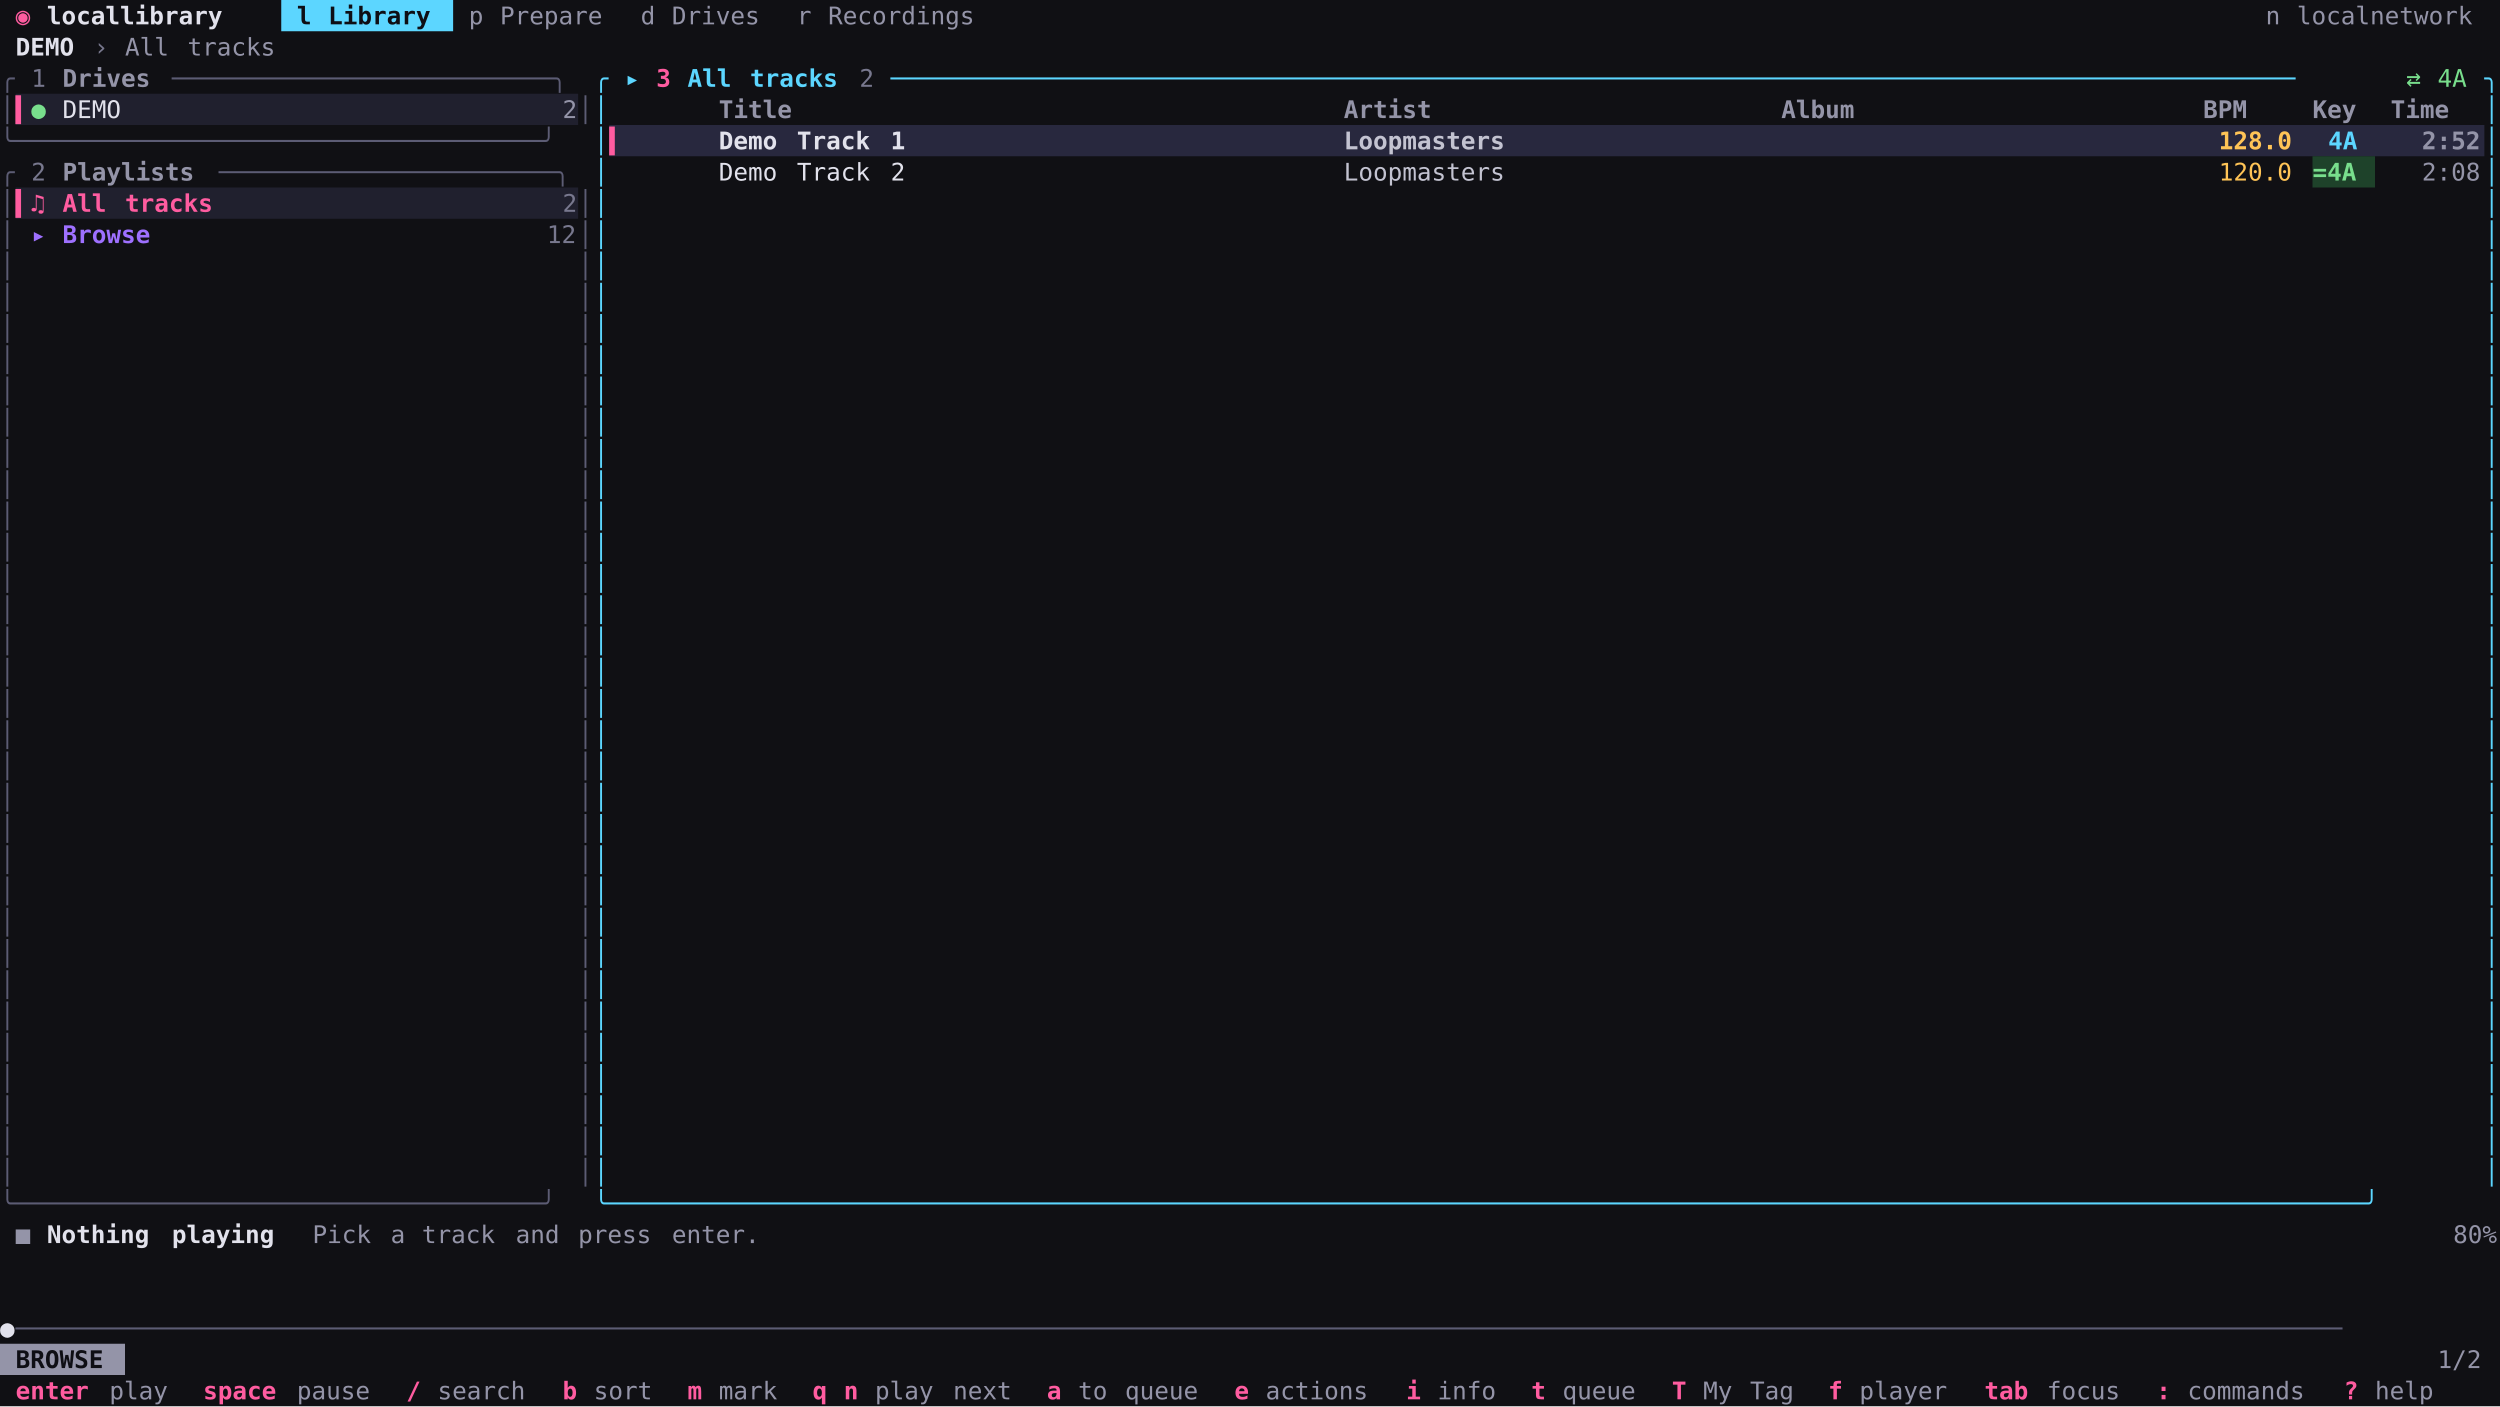
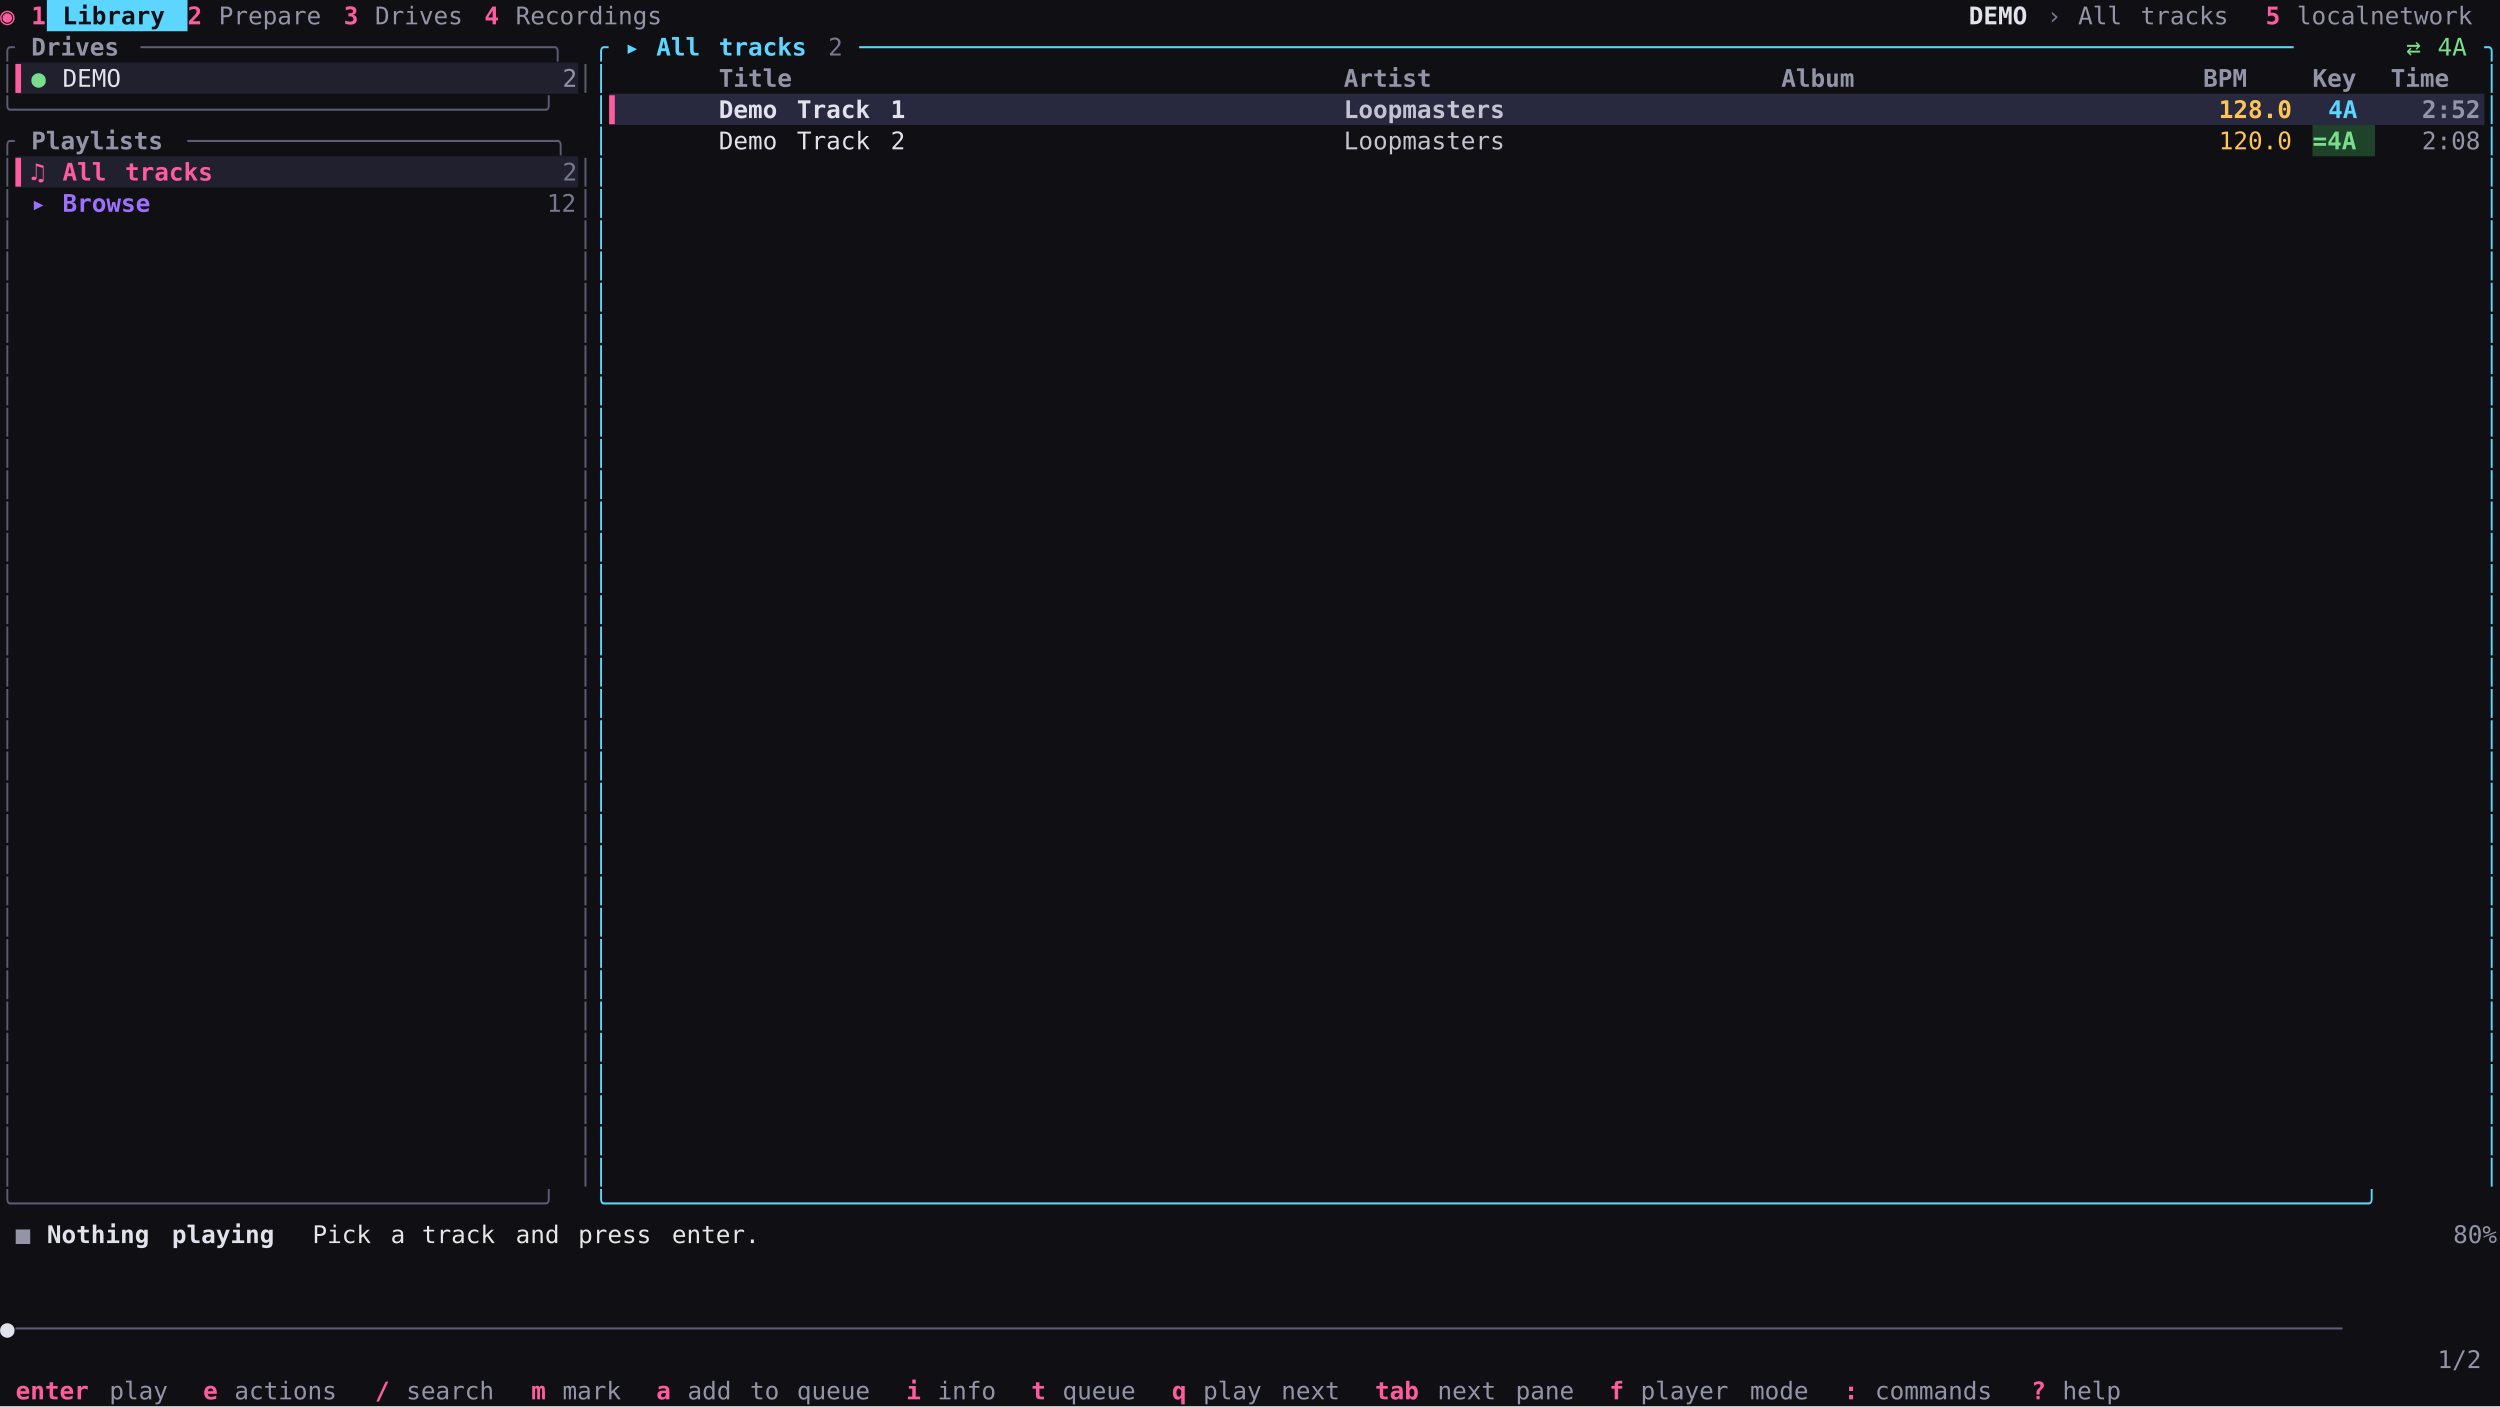
<svg xmlns="http://www.w3.org/2000/svg" viewBox="0 0 1440 810" width="1440" height="810" font-family="ui-monospace, Menlo, Consolas, monospace" font-size="14">
  <rect width="1440" height="810" fill="#101014" />
-   <rect x="162" y="0" width="99" height="18" fill="#5cd6ff" />
-   <text x="9" y="14" fill="#ff5ca0" font-weight="bold">◉</text>
-   <text x="27 36 45 54 63 72 81 90 99 108 117 126" y="14" fill="#e2e2ec" font-weight="bold">locallibrary</text>
-   <text x="171" y="14" fill="#0e0e14" font-weight="bold">l</text>
-   <text x="189 198 207 216 225 234 243" y="14" fill="#0e0e14" font-weight="bold">Library</text>
-   <text x="270" y="14" fill="#9494a8">p</text>
-   <text x="288 297 306 315 324 333 342" y="14" fill="#9494a8">Prepare</text>
-   <text x="369" y="14" fill="#9494a8">d</text>
-   <text x="387 396 405 414 423 432" y="14" fill="#9494a8">Drives</text>
-   <text x="459" y="14" fill="#9494a8">r</text>
-   <text x="477 486 495 504 513 522 531 540 549 558" y="14" fill="#9494a8">Recordings</text>
-   <text x="1305" y="14" fill="#9494a8">n</text>
+   <rect x="27" y="0" width="81" height="18" fill="#5cd6ff" />
+   <text x="0" y="14" fill="#ff5ca0" font-weight="bold">◉</text>
+   <text x="18" y="14" fill="#ff5ca0" font-weight="bold">1</text>
+   <text x="36 45 54 63 72 81 90" y="14" fill="#0e0e14" font-weight="bold">Library</text>
+   <text x="108" y="14" fill="#ff5ca0" font-weight="bold">2</text>
+   <text x="126 135 144 153 162 171 180" y="14" fill="#9494a8">Prepare</text>
+   <text x="198" y="14" fill="#ff5ca0" font-weight="bold">3</text>
+   <text x="216 225 234 243 252 261" y="14" fill="#9494a8">Drives</text>
+   <text x="279" y="14" fill="#ff5ca0" font-weight="bold">4</text>
+   <text x="297 306 315 324 333 342 351 360 369 378" y="14" fill="#9494a8">Recordings</text>
+   <text x="1134 1143 1152 1161" y="14" fill="#e2e2ec" font-weight="bold">DEMO</text>
+   <text x="1179" y="14" fill="#78788e">›</text>
+   <text x="1197 1206 1215" y="14" fill="#9494a8">All</text>
+   <text x="1233 1242 1251 1260 1269 1278" y="14" fill="#9494a8">tracks</text>
+   <text x="1305" y="14" fill="#ff5ca0" font-weight="bold">5</text>
  <text x="1323 1332 1341 1350 1359 1368 1377 1386 1395 1404 1413 1422" y="14" fill="#9494a8">localnetwork</text>
-   <text x="9 18 27 36" y="32" fill="#e2e2ec" font-weight="bold">DEMO</text>
-   <text x="54" y="32" fill="#78788e">›</text>
-   <text x="72 81 90" y="32" fill="#9494a8">All</text>
-   <text x="108 117 126 135 144 153" y="32" fill="#9494a8">tracks</text>
-   <text x="0" y="50" fill="#5c5c74">╭</text>
-   <text x="18" y="50" fill="#78788e">1</text>
-   <text x="36 45 54 63 72 81" y="50" fill="#9494a8" font-weight="bold">Drives</text>
-   <text x="99 108 117 126 135 144 153 162 171 180 189 198 207 216 225 234 243 252 261 270 279 288 297 306 315 324 333" y="50" fill="#5c5c74">──────────────────────────╮</text>
-   <text x="342" y="50" fill="#5cd6ff">╭</text>
-   <text x="360" y="50" fill="#5cd6ff" font-weight="bold">▸</text>
-   <text x="378" y="50" fill="#ff5ca0" font-weight="bold">3</text>
-   <text x="396 405 414" y="50" fill="#5cd6ff" font-weight="bold">All</text>
-   <text x="432 441 450 459 468 477" y="50" fill="#5cd6ff" font-weight="bold">tracks</text>
-   <text x="495" y="50" fill="#78788e">2</text>
-   <text x="513 522 531 540 549 558 567 576 585 594 603 612 621 630 639 648 657 666 675 684 693 702 711 720 729 738 747 756 765 774 783 792 801 810 819 828 837 846 855 864 873 882 891 900 909 918 927 936 945 954 963 972 981 990 999 1008 1017 1026 1035 1044 1053 1062 1071 1080 1089 1098 1107 1116 1125 1134 1143 1152 1161 1170 1179 1188 1197 1206 1215 1224 1233 1242 1251 1260 1269 1278 1287 1296 1305 1314 1323 1332 1341 1350 1359 1368" y="50" fill="#5cd6ff">────────────────────────────────────────────────────────────────────────────────────────────────</text>
-   <text x="1386" y="50" fill="#78de8c">⇄</text>
-   <text x="1404 1413" y="50" fill="#78de8c">4A</text>
-   <text x="1431" y="50" fill="#5cd6ff">╮</text>
-   <rect x="9" y="54" width="324" height="18" fill="#20202e" />
-   <text x="0" y="68" fill="#5c5c74">│</text>
-   <text x="9" y="68" fill="#ff5ca0">▍</text>
-   <text x="18" y="68" fill="#78de8c">●</text>
-   <text x="36 45 54 63" y="68" fill="#e2e2ec">DEMO</text>
-   <text x="324" y="68" fill="#9494a8">2</text>
-   <text x="333" y="68" fill="#5c5c74">│</text>
+   <text x="0" y="32" fill="#5c5c74">╭</text>
+   <text x="18 27 36 45 54 63" y="32" fill="#9494a8" font-weight="bold">Drives</text>
+   <text x="81 90 99 108 117 126 135 144 153 162 171 180 189 198 207 216 225 234 243 252 261 270 279 288 297 306 315 324 333" y="32" fill="#5c5c74">────────────────────────────╮</text>
+   <text x="342" y="32" fill="#5cd6ff">╭</text>
+   <text x="360" y="32" fill="#5cd6ff" font-weight="bold">▸</text>
+   <text x="378 387 396" y="32" fill="#5cd6ff" font-weight="bold">All</text>
+   <text x="414 423 432 441 450 459" y="32" fill="#5cd6ff" font-weight="bold">tracks</text>
+   <text x="477" y="32" fill="#78788e">2</text>
+   <text x="495 504 513 522 531 540 549 558 567 576 585 594 603 612 621 630 639 648 657 666 675 684 693 702 711 720 729 738 747 756 765 774 783 792 801 810 819 828 837 846 855 864 873 882 891 900 909 918 927 936 945 954 963 972 981 990 999 1008 1017 1026 1035 1044 1053 1062 1071 1080 1089 1098 1107 1116 1125 1134 1143 1152 1161 1170 1179 1188 1197 1206 1215 1224 1233 1242 1251 1260 1269 1278 1287 1296 1305 1314 1323 1332 1341 1350 1359 1368" y="32" fill="#5cd6ff">──────────────────────────────────────────────────────────────────────────────────────────────────</text>
+   <text x="1386" y="32" fill="#78de8c">⇄</text>
+   <text x="1404 1413" y="32" fill="#78de8c">4A</text>
+   <text x="1431" y="32" fill="#5cd6ff">╮</text>
+   <rect x="9" y="36" width="324" height="18" fill="#20202e" />
+   <text x="0" y="50" fill="#5c5c74">│</text>
+   <text x="9" y="50" fill="#ff5ca0">▍</text>
+   <text x="18" y="50" fill="#78de8c">●</text>
+   <text x="36 45 54 63" y="50" fill="#e2e2ec">DEMO</text>
+   <text x="324" y="50" fill="#9494a8">2</text>
+   <text x="333" y="50" fill="#5c5c74">│</text>
+   <text x="342" y="50" fill="#5cd6ff">│</text>
+   <text x="414 423 432 441 450" y="50" fill="#9494a8" font-weight="bold">Title</text>
+   <text x="774 783 792 801 810 819" y="50" fill="#9494a8" font-weight="bold">Artist</text>
+   <text x="1026 1035 1044 1053 1062" y="50" fill="#9494a8" font-weight="bold">Album</text>
+   <text x="1269 1278 1287" y="50" fill="#9494a8" font-weight="bold">BPM</text>
+   <text x="1332 1341 1350" y="50" fill="#9494a8" font-weight="bold">Key</text>
+   <text x="1377 1386 1395 1404" y="50" fill="#9494a8" font-weight="bold">Time</text>
+   <text x="1431" y="50" fill="#5cd6ff">│</text>
+   <rect x="351" y="54" width="1080" height="18" fill="#28283e" />
+   <text x="0 9 18 27 36 45 54 63 72 81 90 99 108 117 126 135 144 153 162 171 180 189 198 207 216 225 234 243 252 261 270 279 288 297 306 315 324 333" y="68" fill="#5c5c74">╰────────────────────────────────────╯</text>
  <text x="342" y="68" fill="#5cd6ff">│</text>
-   <text x="414 423 432 441 450" y="68" fill="#9494a8" font-weight="bold">Title</text>
-   <text x="774 783 792 801 810 819" y="68" fill="#9494a8" font-weight="bold">Artist</text>
-   <text x="1026 1035 1044 1053 1062" y="68" fill="#9494a8" font-weight="bold">Album</text>
-   <text x="1269 1278 1287" y="68" fill="#9494a8" font-weight="bold">BPM</text>
-   <text x="1332 1341 1350" y="68" fill="#9494a8" font-weight="bold">Key</text>
-   <text x="1377 1386 1395 1404" y="68" fill="#9494a8" font-weight="bold">Time</text>
+   <text x="351" y="68" fill="#ff5ca0" font-weight="bold">▍</text>
+   <text x="414 423 432 441" y="68" fill="#e2e2ec" font-weight="bold">Demo</text>
+   <text x="459 468 477 486 495" y="68" fill="#e2e2ec" font-weight="bold">Track</text>
+   <text x="513" y="68" fill="#e2e2ec" font-weight="bold">1</text>
+   <text x="774 783 792 801 810 819 828 837 846 855 864" y="68" fill="#c3c3d1" font-weight="bold">Loopmasters</text>
+   <text x="1278 1287 1296 1305 1314" y="68" fill="#ffc456" font-weight="bold">128.0</text>
+   <text x="1341 1350" y="68" fill="#5cd6ff" font-weight="bold">4A</text>
+   <text x="1395 1404 1413 1422" y="68" fill="#9494a8" font-weight="bold">2:52</text>
  <text x="1431" y="68" fill="#5cd6ff">│</text>
-   <rect x="351" y="72" width="1080" height="18" fill="#28283e" />
-   <text x="0 9 18 27 36 45 54 63 72 81 90 99 108 117 126 135 144 153 162 171 180 189 198 207 216 225 234 243 252 261 270 279 288 297 306 315 324 333" y="86" fill="#5c5c74">╰────────────────────────────────────╯</text>
+   <rect x="1332" y="72" width="36" height="18" fill="#1e422a" />
+   <text x="0" y="86" fill="#5c5c74">╭</text>
+   <text x="18 27 36 45 54 63 72 81 90" y="86" fill="#9494a8" font-weight="bold">Playlists</text>
+   <text x="108 117 126 135 144 153 162 171 180 189 198 207 216 225 234 243 252 261 270 279 288 297 306 315 324 333" y="86" fill="#5c5c74">─────────────────────────╮</text>
  <text x="342" y="86" fill="#5cd6ff">│</text>
-   <text x="351" y="86" fill="#ff5ca0" font-weight="bold">▍</text>
-   <text x="414 423 432 441" y="86" fill="#e2e2ec" font-weight="bold">Demo</text>
-   <text x="459 468 477 486 495" y="86" fill="#e2e2ec" font-weight="bold">Track</text>
-   <text x="513" y="86" fill="#e2e2ec" font-weight="bold">1</text>
-   <text x="774 783 792 801 810 819 828 837 846 855 864" y="86" fill="#c3c3d1" font-weight="bold">Loopmasters</text>
-   <text x="1278 1287 1296 1305 1314" y="86" fill="#ffc456" font-weight="bold">128.0</text>
-   <text x="1341 1350" y="86" fill="#5cd6ff" font-weight="bold">4A</text>
-   <text x="1395 1404 1413 1422" y="86" fill="#9494a8" font-weight="bold">2:52</text>
+   <text x="414 423 432 441" y="86" fill="#e2e2ec">Demo</text>
+   <text x="459 468 477 486 495" y="86" fill="#e2e2ec">Track</text>
+   <text x="513" y="86" fill="#e2e2ec">2</text>
+   <text x="774 783 792 801 810 819 828 837 846 855 864" y="86" fill="#c3c3d1">Loopmasters</text>
+   <text x="1278 1287 1296 1305 1314" y="86" fill="#ffc456">120.0</text>
+   <text x="1332 1341 1350" y="86" fill="#78de8c" font-weight="bold">=4A</text>
+   <text x="1395 1404 1413 1422" y="86" fill="#9494a8">2:08</text>
  <text x="1431" y="86" fill="#5cd6ff">│</text>
-   <rect x="1332" y="90" width="36" height="18" fill="#1e422a" />
-   <text x="0" y="104" fill="#5c5c74">╭</text>
-   <text x="18" y="104" fill="#78788e">2</text>
-   <text x="36 45 54 63 72 81 90 99 108" y="104" fill="#9494a8" font-weight="bold">Playlists</text>
-   <text x="126 135 144 153 162 171 180 189 198 207 216 225 234 243 252 261 270 279 288 297 306 315 324 333" y="104" fill="#5c5c74">───────────────────────╮</text>
+   <rect x="9" y="90" width="324" height="18" fill="#20202e" />
+   <text x="0" y="104" fill="#5c5c74">│</text>
+   <text x="9 18" y="104" fill="#ff5ca0">▍♫</text>
+   <text x="36 45 54" y="104" fill="#ff5ca0" font-weight="bold">All</text>
+   <text x="72 81 90 99 108 117" y="104" fill="#ff5ca0" font-weight="bold">tracks</text>
+   <text x="324" y="104" fill="#78788e">2</text>
+   <text x="333" y="104" fill="#5c5c74">│</text>
  <text x="342" y="104" fill="#5cd6ff">│</text>
-   <text x="414 423 432 441" y="104" fill="#e2e2ec">Demo</text>
-   <text x="459 468 477 486 495" y="104" fill="#e2e2ec">Track</text>
-   <text x="513" y="104" fill="#e2e2ec">2</text>
-   <text x="774 783 792 801 810 819 828 837 846 855 864" y="104" fill="#c3c3d1">Loopmasters</text>
-   <text x="1278 1287 1296 1305 1314" y="104" fill="#ffc456">120.0</text>
-   <text x="1332 1341 1350" y="104" fill="#78de8c" font-weight="bold">=4A</text>
-   <text x="1395 1404 1413 1422" y="104" fill="#9494a8">2:08</text>
  <text x="1431" y="104" fill="#5cd6ff">│</text>
-   <rect x="9" y="108" width="324" height="18" fill="#20202e" />
  <text x="0" y="122" fill="#5c5c74">│</text>
-   <text x="9 18" y="122" fill="#ff5ca0">▍♫</text>
-   <text x="36 45 54" y="122" fill="#ff5ca0" font-weight="bold">All</text>
-   <text x="72 81 90 99 108 117" y="122" fill="#ff5ca0" font-weight="bold">tracks</text>
-   <text x="324" y="122" fill="#78788e">2</text>
+   <text x="18" y="122" fill="#9e70ff">▸</text>
+   <text x="36 45 54 63 72 81" y="122" fill="#9e70ff" font-weight="bold">Browse</text>
+   <text x="315 324" y="122" fill="#78788e">12</text>
  <text x="333" y="122" fill="#5c5c74">│</text>
  <text x="342" y="122" fill="#5cd6ff">│</text>
  <text x="1431" y="122" fill="#5cd6ff">│</text>
  <text x="0" y="140" fill="#5c5c74">│</text>
-   <text x="18" y="140" fill="#9e70ff">▸</text>
-   <text x="36 45 54 63 72 81" y="140" fill="#9e70ff" font-weight="bold">Browse</text>
-   <text x="315 324" y="140" fill="#78788e">12</text>
  <text x="333" y="140" fill="#5c5c74">│</text>
  <text x="342" y="140" fill="#5cd6ff">│</text>
  <text x="1431" y="140" fill="#5cd6ff">│</text>
  <text x="0" y="158" fill="#5c5c74">│</text>
  <text x="333" y="158" fill="#5c5c74">│</text>
  <text x="342" y="158" fill="#5cd6ff">│</text>
  <text x="1431" y="158" fill="#5cd6ff">│</text>
  <text x="0" y="176" fill="#5c5c74">│</text>
  <text x="333" y="176" fill="#5c5c74">│</text>
  <text x="342" y="176" fill="#5cd6ff">│</text>
  <text x="1431" y="176" fill="#5cd6ff">│</text>
  <text x="0" y="194" fill="#5c5c74">│</text>
  <text x="333" y="194" fill="#5c5c74">│</text>
  <text x="342" y="194" fill="#5cd6ff">│</text>
  <text x="1431" y="194" fill="#5cd6ff">│</text>
  <text x="0" y="212" fill="#5c5c74">│</text>
  <text x="333" y="212" fill="#5c5c74">│</text>
  <text x="342" y="212" fill="#5cd6ff">│</text>
  <text x="1431" y="212" fill="#5cd6ff">│</text>
  <text x="0" y="230" fill="#5c5c74">│</text>
  <text x="333" y="230" fill="#5c5c74">│</text>
  <text x="342" y="230" fill="#5cd6ff">│</text>
  <text x="1431" y="230" fill="#5cd6ff">│</text>
  <text x="0" y="248" fill="#5c5c74">│</text>
  <text x="333" y="248" fill="#5c5c74">│</text>
  <text x="342" y="248" fill="#5cd6ff">│</text>
  <text x="1431" y="248" fill="#5cd6ff">│</text>
  <text x="0" y="266" fill="#5c5c74">│</text>
  <text x="333" y="266" fill="#5c5c74">│</text>
  <text x="342" y="266" fill="#5cd6ff">│</text>
  <text x="1431" y="266" fill="#5cd6ff">│</text>
  <text x="0" y="284" fill="#5c5c74">│</text>
  <text x="333" y="284" fill="#5c5c74">│</text>
  <text x="342" y="284" fill="#5cd6ff">│</text>
  <text x="1431" y="284" fill="#5cd6ff">│</text>
  <text x="0" y="302" fill="#5c5c74">│</text>
  <text x="333" y="302" fill="#5c5c74">│</text>
  <text x="342" y="302" fill="#5cd6ff">│</text>
  <text x="1431" y="302" fill="#5cd6ff">│</text>
  <text x="0" y="320" fill="#5c5c74">│</text>
  <text x="333" y="320" fill="#5c5c74">│</text>
  <text x="342" y="320" fill="#5cd6ff">│</text>
  <text x="1431" y="320" fill="#5cd6ff">│</text>
  <text x="0" y="338" fill="#5c5c74">│</text>
  <text x="333" y="338" fill="#5c5c74">│</text>
  <text x="342" y="338" fill="#5cd6ff">│</text>
  <text x="1431" y="338" fill="#5cd6ff">│</text>
  <text x="0" y="356" fill="#5c5c74">│</text>
  <text x="333" y="356" fill="#5c5c74">│</text>
  <text x="342" y="356" fill="#5cd6ff">│</text>
  <text x="1431" y="356" fill="#5cd6ff">│</text>
  <text x="0" y="374" fill="#5c5c74">│</text>
  <text x="333" y="374" fill="#5c5c74">│</text>
  <text x="342" y="374" fill="#5cd6ff">│</text>
  <text x="1431" y="374" fill="#5cd6ff">│</text>
  <text x="0" y="392" fill="#5c5c74">│</text>
  <text x="333" y="392" fill="#5c5c74">│</text>
  <text x="342" y="392" fill="#5cd6ff">│</text>
  <text x="1431" y="392" fill="#5cd6ff">│</text>
  <text x="0" y="410" fill="#5c5c74">│</text>
  <text x="333" y="410" fill="#5c5c74">│</text>
  <text x="342" y="410" fill="#5cd6ff">│</text>
  <text x="1431" y="410" fill="#5cd6ff">│</text>
  <text x="0" y="428" fill="#5c5c74">│</text>
  <text x="333" y="428" fill="#5c5c74">│</text>
  <text x="342" y="428" fill="#5cd6ff">│</text>
  <text x="1431" y="428" fill="#5cd6ff">│</text>
  <text x="0" y="446" fill="#5c5c74">│</text>
  <text x="333" y="446" fill="#5c5c74">│</text>
  <text x="342" y="446" fill="#5cd6ff">│</text>
  <text x="1431" y="446" fill="#5cd6ff">│</text>
  <text x="0" y="464" fill="#5c5c74">│</text>
  <text x="333" y="464" fill="#5c5c74">│</text>
  <text x="342" y="464" fill="#5cd6ff">│</text>
  <text x="1431" y="464" fill="#5cd6ff">│</text>
  <text x="0" y="482" fill="#5c5c74">│</text>
  <text x="333" y="482" fill="#5c5c74">│</text>
  <text x="342" y="482" fill="#5cd6ff">│</text>
  <text x="1431" y="482" fill="#5cd6ff">│</text>
  <text x="0" y="500" fill="#5c5c74">│</text>
  <text x="333" y="500" fill="#5c5c74">│</text>
  <text x="342" y="500" fill="#5cd6ff">│</text>
  <text x="1431" y="500" fill="#5cd6ff">│</text>
  <text x="0" y="518" fill="#5c5c74">│</text>
  <text x="333" y="518" fill="#5c5c74">│</text>
  <text x="342" y="518" fill="#5cd6ff">│</text>
  <text x="1431" y="518" fill="#5cd6ff">│</text>
  <text x="0" y="536" fill="#5c5c74">│</text>
  <text x="333" y="536" fill="#5c5c74">│</text>
  <text x="342" y="536" fill="#5cd6ff">│</text>
  <text x="1431" y="536" fill="#5cd6ff">│</text>
  <text x="0" y="554" fill="#5c5c74">│</text>
  <text x="333" y="554" fill="#5c5c74">│</text>
  <text x="342" y="554" fill="#5cd6ff">│</text>
  <text x="1431" y="554" fill="#5cd6ff">│</text>
  <text x="0" y="572" fill="#5c5c74">│</text>
  <text x="333" y="572" fill="#5c5c74">│</text>
  <text x="342" y="572" fill="#5cd6ff">│</text>
  <text x="1431" y="572" fill="#5cd6ff">│</text>
  <text x="0" y="590" fill="#5c5c74">│</text>
  <text x="333" y="590" fill="#5c5c74">│</text>
  <text x="342" y="590" fill="#5cd6ff">│</text>
  <text x="1431" y="590" fill="#5cd6ff">│</text>
  <text x="0" y="608" fill="#5c5c74">│</text>
  <text x="333" y="608" fill="#5c5c74">│</text>
  <text x="342" y="608" fill="#5cd6ff">│</text>
  <text x="1431" y="608" fill="#5cd6ff">│</text>
  <text x="0" y="626" fill="#5c5c74">│</text>
  <text x="333" y="626" fill="#5c5c74">│</text>
  <text x="342" y="626" fill="#5cd6ff">│</text>
  <text x="1431" y="626" fill="#5cd6ff">│</text>
  <text x="0" y="644" fill="#5c5c74">│</text>
  <text x="333" y="644" fill="#5c5c74">│</text>
  <text x="342" y="644" fill="#5cd6ff">│</text>
  <text x="1431" y="644" fill="#5cd6ff">│</text>
  <text x="0" y="662" fill="#5c5c74">│</text>
  <text x="333" y="662" fill="#5c5c74">│</text>
  <text x="342" y="662" fill="#5cd6ff">│</text>
  <text x="1431" y="662" fill="#5cd6ff">│</text>
  <text x="0" y="680" fill="#5c5c74">│</text>
  <text x="333" y="680" fill="#5c5c74">│</text>
  <text x="342" y="680" fill="#5cd6ff">│</text>
  <text x="1431" y="680" fill="#5cd6ff">│</text>
  <text x="0 9 18 27 36 45 54 63 72 81 90 99 108 117 126 135 144 153 162 171 180 189 198 207 216 225 234 243 252 261 270 279 288 297 306 315 324 333" y="698" fill="#5c5c74">╰────────────────────────────────────╯</text>
  <text x="342 351 360 369 378 387 396 405 414 423 432 441 450 459 468 477 486 495 504 513 522 531 540 549 558 567 576 585 594 603 612 621 630 639 648 657 666 675 684 693 702 711 720 729 738 747 756 765 774 783 792 801 810 819 828 837 846 855 864 873 882 891 900 909 918 927 936 945 954 963 972 981 990 999 1008 1017 1026 1035 1044 1053 1062 1071 1080 1089 1098 1107 1116 1125 1134 1143 1152 1161 1170 1179 1188 1197 1206 1215 1224 1233 1242 1251 1260 1269 1278 1287 1296 1305 1314 1323 1332 1341 1350 1359 1368 1377 1386 1395 1404 1413 1422 1431" y="698" fill="#5cd6ff">╰────────────────────────────────────────────────────────────────────────────────────────────────────────────────────────╯</text>
  <text x="9" y="716" fill="#9494a8">■</text>
  <text x="27 36 45 54 63 72 81" y="716" fill="#e2e2ec" font-weight="bold">Nothing</text>
  <text x="99 108 117 126 135 144 153" y="716" fill="#e2e2ec" font-weight="bold">playing</text>
-   <text x="180 189 198 207" y="716" fill="#9494a8">Pick</text>
-   <text x="225" y="716" fill="#9494a8">a</text>
-   <text x="243 252 261 270 279" y="716" fill="#9494a8">track</text>
-   <text x="297 306 315" y="716" fill="#9494a8">and</text>
-   <text x="333 342 351 360 369" y="716" fill="#9494a8">press</text>
-   <text x="387 396 405 414 423 432" y="716" fill="#9494a8">enter.</text>
+   <text x="180 189 198 207" y="716" fill="#e6e6e6">Pick</text>
+   <text x="225" y="716" fill="#e6e6e6">a</text>
+   <text x="243 252 261 270 279" y="716" fill="#e6e6e6">track</text>
+   <text x="297 306 315" y="716" fill="#e6e6e6">and</text>
+   <text x="333 342 351 360 369" y="716" fill="#e6e6e6">press</text>
+   <text x="387 396 405 414 423 432" y="716" fill="#e6e6e6">enter.</text>
  <text x="1413 1422 1431" y="716" fill="#9494a8">80%</text>
  <text x="0" y="770" fill="#e2e2ec">●</text>
  <text x="9 18 27 36 45 54 63 72 81 90 99 108 117 126 135 144 153 162 171 180 189 198 207 216 225 234 243 252 261 270 279 288 297 306 315 324 333 342 351 360 369 378 387 396 405 414 423 432 441 450 459 468 477 486 495 504 513 522 531 540 549 558 567 576 585 594 603 612 621 630 639 648 657 666 675 684 693 702 711 720 729 738 747 756 765 774 783 792 801 810 819 828 837 846 855 864 873 882 891 900 909 918 927 936 945 954 963 972 981 990 999 1008 1017 1026 1035 1044 1053 1062 1071 1080 1089 1098 1107 1116 1125 1134 1143 1152 1161 1170 1179 1188 1197 1206 1215 1224 1233 1242 1251 1260 1269 1278 1287 1296 1305 1314 1323 1332 1341 1350 1359 1368 1377 1386 1395 1404 1413 1422 1431" y="770" fill="#5c5c74">───────────────────────────────────────────────────────────────────────────────────────────────────────────────────────────────────────────────────────────────</text>
-   <rect x="0" y="774" width="72" height="18" fill="#9494a8" />
-   <text x="9 18 27 36 45 54" y="788" fill="#0e0e14" font-weight="bold">BROWSE</text>
  <text x="1404 1413 1422" y="788" fill="#9494a8">1/2</text>
  <text x="9 18 27 36 45" y="806" fill="#ff5ca0" font-weight="bold">enter</text>
  <text x="63 72 81 90" y="806" fill="#9494a8">play</text>
-   <text x="117 126 135 144 153" y="806" fill="#ff5ca0" font-weight="bold">space</text>
-   <text x="171 180 189 198 207" y="806" fill="#9494a8">pause</text>
-   <text x="234" y="806" fill="#ff5ca0" font-weight="bold">/</text>
-   <text x="252 261 270 279 288 297" y="806" fill="#9494a8">search</text>
-   <text x="324" y="806" fill="#ff5ca0" font-weight="bold">b</text>
-   <text x="342 351 360 369" y="806" fill="#9494a8">sort</text>
-   <text x="396" y="806" fill="#ff5ca0" font-weight="bold">m</text>
-   <text x="414 423 432 441" y="806" fill="#9494a8">mark</text>
-   <text x="468" y="806" fill="#ff5ca0" font-weight="bold">q</text>
-   <text x="486" y="806" fill="#ff5ca0" font-weight="bold">n</text>
-   <text x="504 513 522 531" y="806" fill="#9494a8">play</text>
-   <text x="549 558 567 576" y="806" fill="#9494a8">next</text>
-   <text x="603" y="806" fill="#ff5ca0" font-weight="bold">a</text>
-   <text x="621 630" y="806" fill="#9494a8">to</text>
-   <text x="648 657 666 675 684" y="806" fill="#9494a8">queue</text>
-   <text x="711" y="806" fill="#ff5ca0" font-weight="bold">e</text>
-   <text x="729 738 747 756 765 774 783" y="806" fill="#9494a8">actions</text>
-   <text x="810" y="806" fill="#ff5ca0" font-weight="bold">i</text>
-   <text x="828 837 846 855" y="806" fill="#9494a8">info</text>
-   <text x="882" y="806" fill="#ff5ca0" font-weight="bold">t</text>
-   <text x="900 909 918 927 936" y="806" fill="#9494a8">queue</text>
-   <text x="963" y="806" fill="#ff5ca0" font-weight="bold">T</text>
-   <text x="981 990" y="806" fill="#9494a8">My</text>
-   <text x="1008 1017 1026" y="806" fill="#9494a8">Tag</text>
-   <text x="1053" y="806" fill="#ff5ca0" font-weight="bold">f</text>
-   <text x="1071 1080 1089 1098 1107 1116" y="806" fill="#9494a8">player</text>
-   <text x="1143 1152 1161" y="806" fill="#ff5ca0" font-weight="bold">tab</text>
-   <text x="1179 1188 1197 1206 1215" y="806" fill="#9494a8">focus</text>
-   <text x="1242" y="806" fill="#ff5ca0" font-weight="bold">:</text>
-   <text x="1260 1269 1278 1287 1296 1305 1314 1323" y="806" fill="#9494a8">commands</text>
-   <text x="1350" y="806" fill="#ff5ca0" font-weight="bold">?</text>
-   <text x="1368 1377 1386 1395" y="806" fill="#9494a8">help</text>
+   <text x="117" y="806" fill="#ff5ca0" font-weight="bold">e</text>
+   <text x="135 144 153 162 171 180 189" y="806" fill="#9494a8">actions</text>
+   <text x="216" y="806" fill="#ff5ca0" font-weight="bold">/</text>
+   <text x="234 243 252 261 270 279" y="806" fill="#9494a8">search</text>
+   <text x="306" y="806" fill="#ff5ca0" font-weight="bold">m</text>
+   <text x="324 333 342 351" y="806" fill="#9494a8">mark</text>
+   <text x="378" y="806" fill="#ff5ca0" font-weight="bold">a</text>
+   <text x="396 405 414" y="806" fill="#9494a8">add</text>
+   <text x="432 441" y="806" fill="#9494a8">to</text>
+   <text x="459 468 477 486 495" y="806" fill="#9494a8">queue</text>
+   <text x="522" y="806" fill="#ff5ca0" font-weight="bold">i</text>
+   <text x="540 549 558 567" y="806" fill="#9494a8">info</text>
+   <text x="594" y="806" fill="#ff5ca0" font-weight="bold">t</text>
+   <text x="612 621 630 639 648" y="806" fill="#9494a8">queue</text>
+   <text x="675" y="806" fill="#ff5ca0" font-weight="bold">q</text>
+   <text x="693 702 711 720" y="806" fill="#9494a8">play</text>
+   <text x="738 747 756 765" y="806" fill="#9494a8">next</text>
+   <text x="792 801 810" y="806" fill="#ff5ca0" font-weight="bold">tab</text>
+   <text x="828 837 846 855" y="806" fill="#9494a8">next</text>
+   <text x="873 882 891 900" y="806" fill="#9494a8">pane</text>
+   <text x="927" y="806" fill="#ff5ca0" font-weight="bold">f</text>
+   <text x="945 954 963 972 981 990" y="806" fill="#9494a8">player</text>
+   <text x="1008 1017 1026 1035" y="806" fill="#9494a8">mode</text>
+   <text x="1062" y="806" fill="#ff5ca0" font-weight="bold">:</text>
+   <text x="1080 1089 1098 1107 1116 1125 1134 1143" y="806" fill="#9494a8">commands</text>
+   <text x="1170" y="806" fill="#ff5ca0" font-weight="bold">?</text>
+   <text x="1188 1197 1206 1215" y="806" fill="#9494a8">help</text>
</svg>
